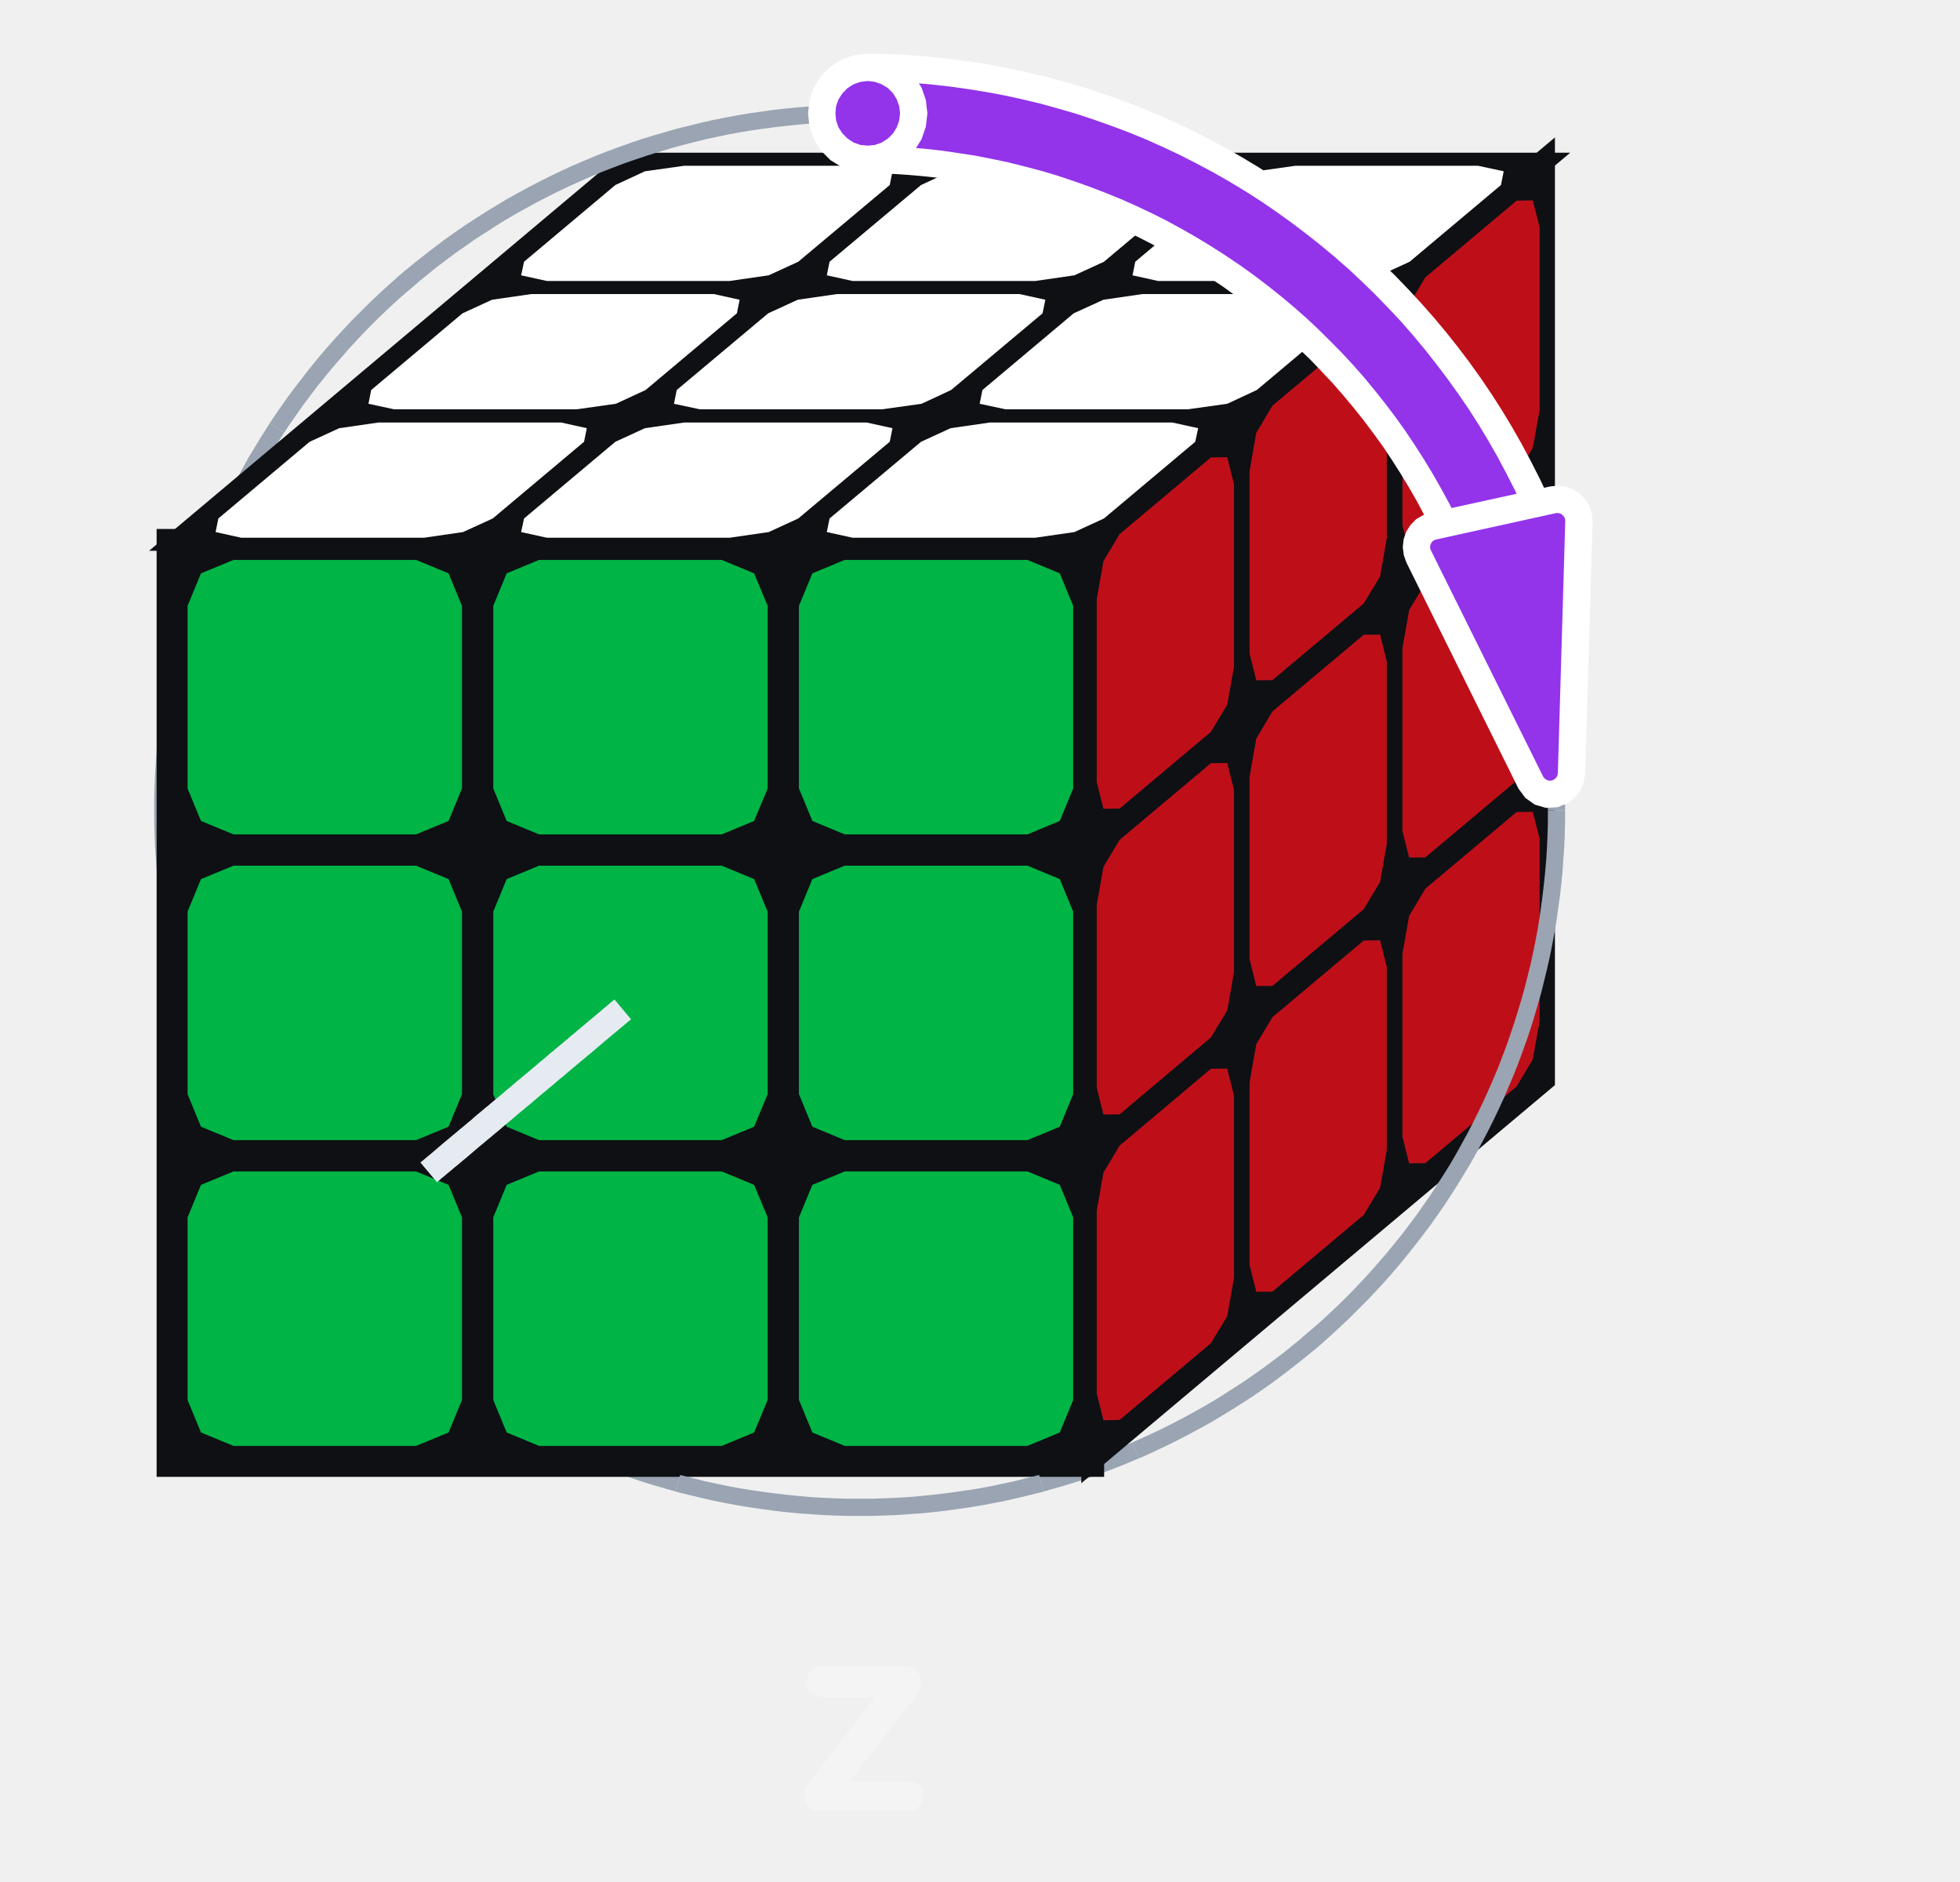
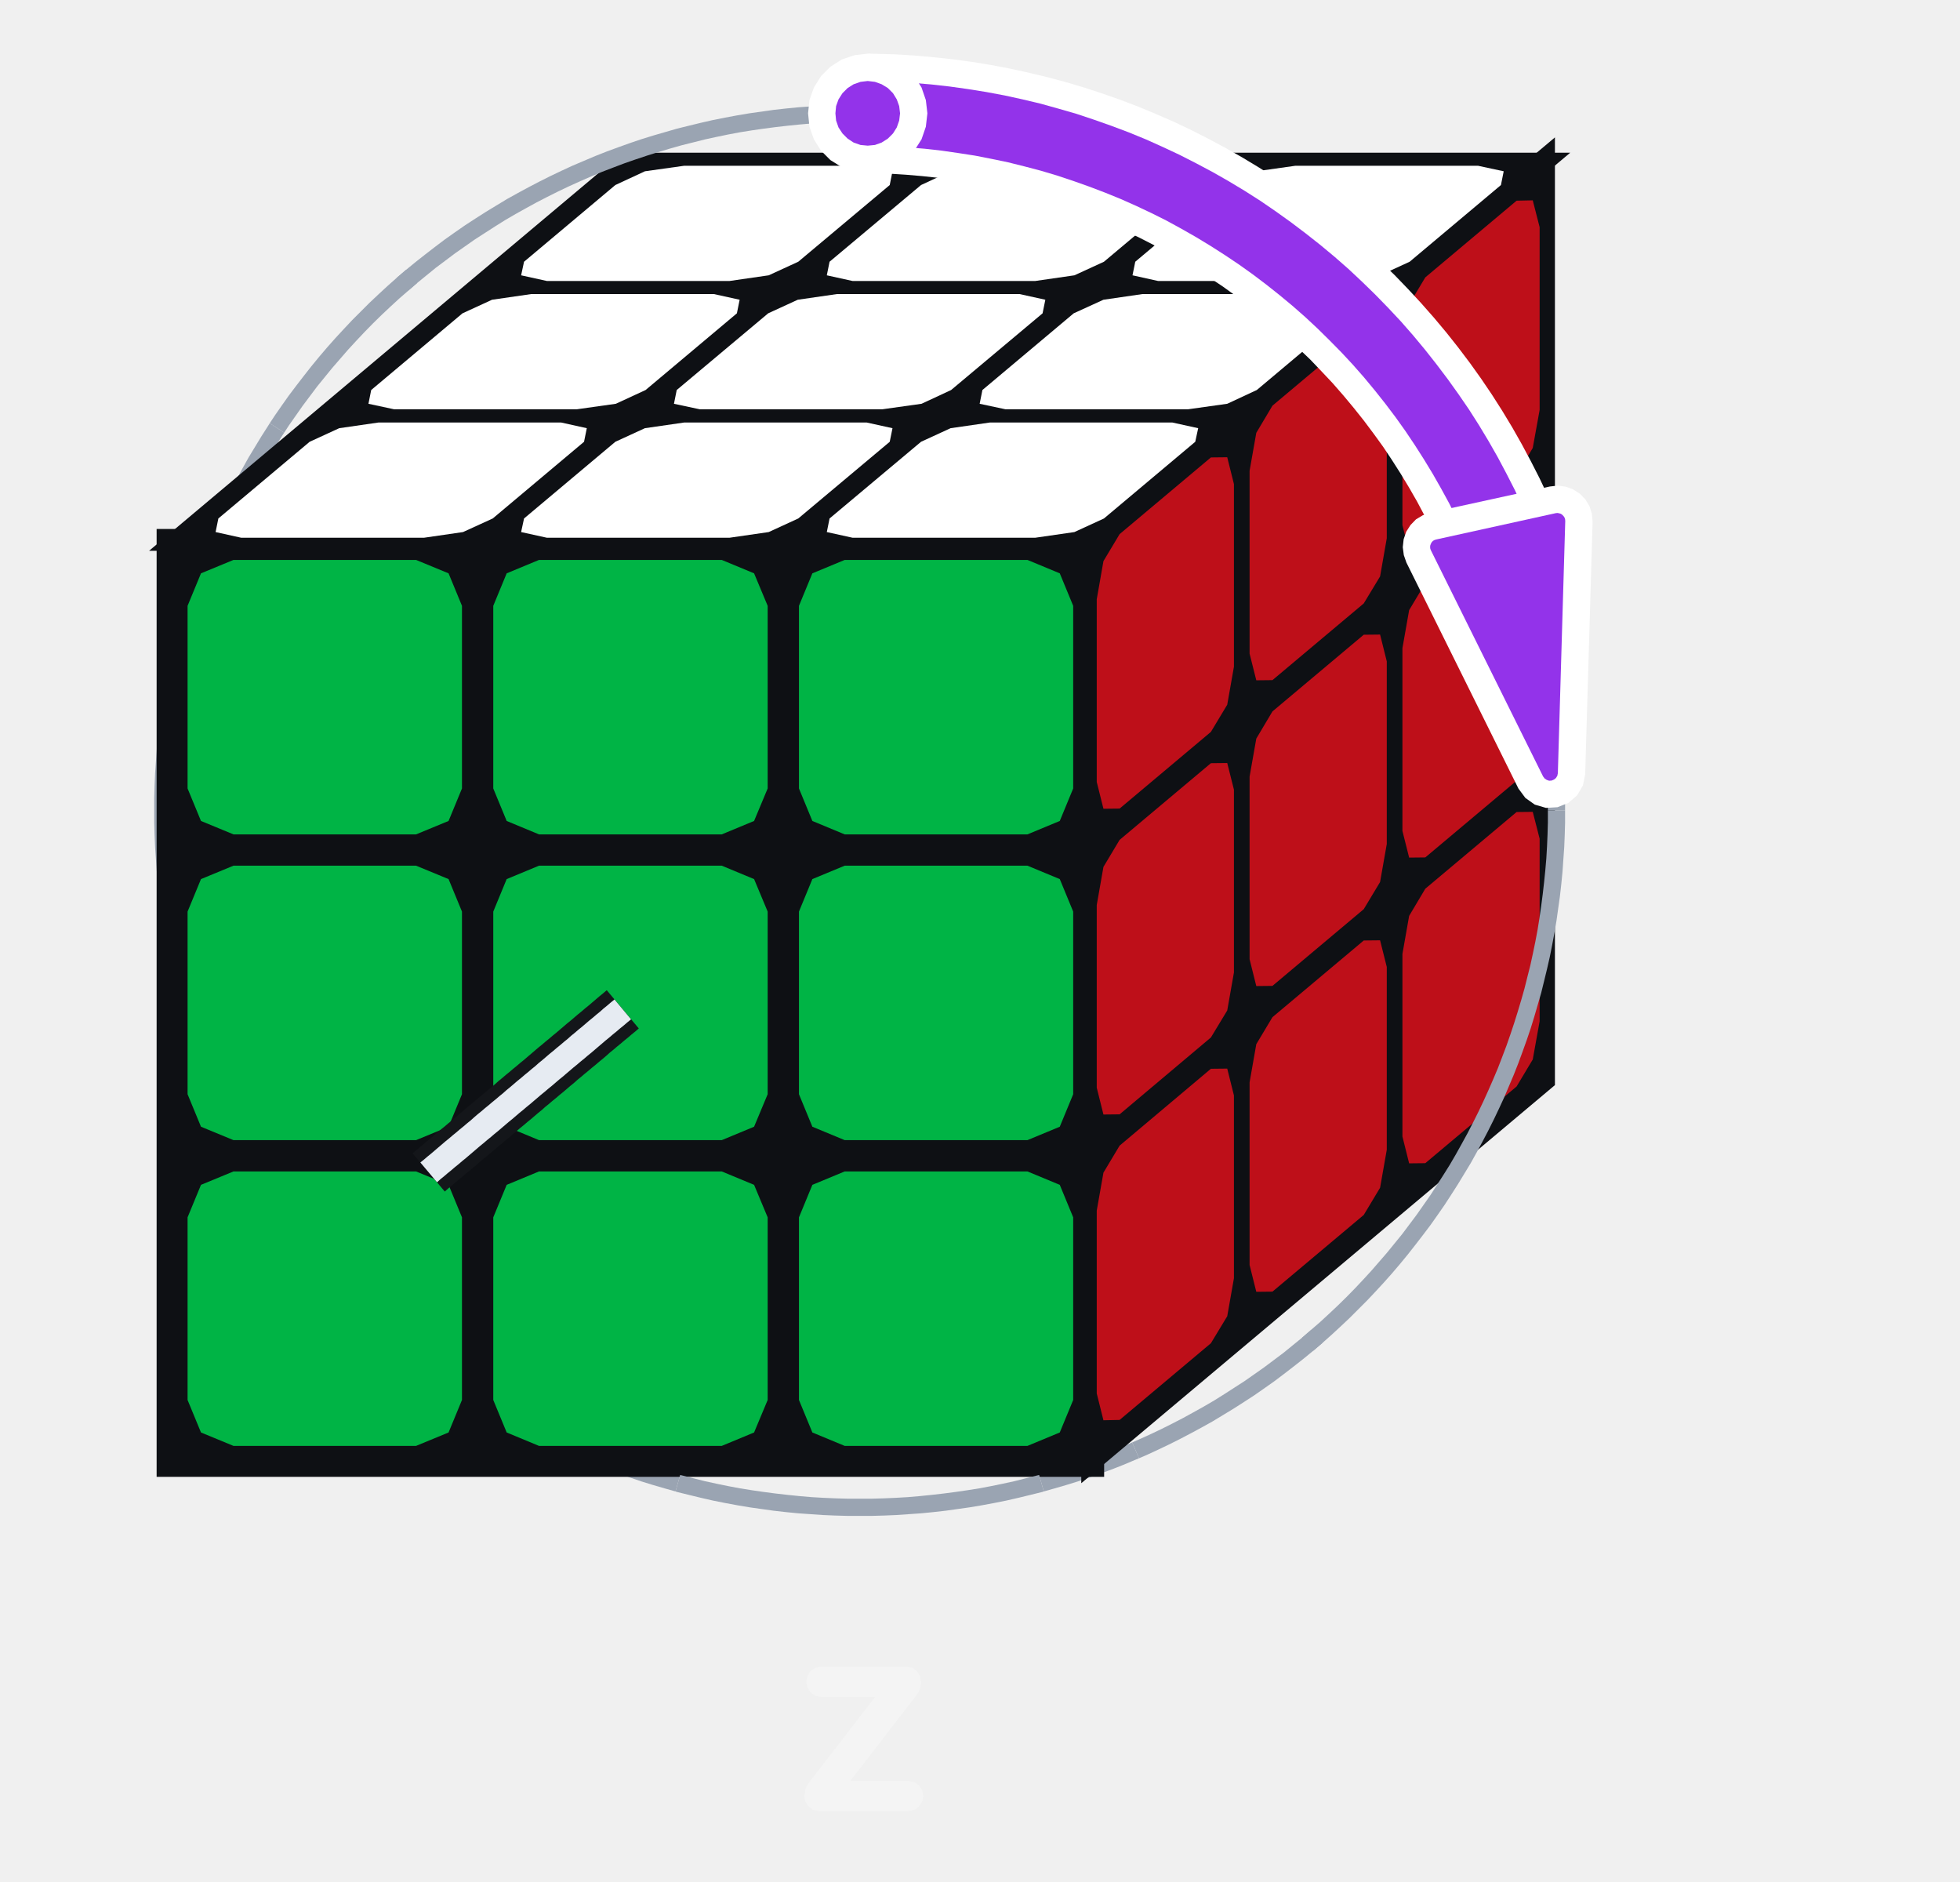
<svg xmlns="http://www.w3.org/2000/svg" viewBox="0 0 114.00 109.20" width="100" height="96">
  <polygon points="65.85,83.76 65.64,83.85 65.00,84.12 64.35,84.37 63.69,84.62 63.03,84.85 62.37,85.07 61.70,85.28 61.03,85.48 60.44,85.65 60.71,86.61 61.31,86.44 62.00,86.24 62.68,86.03 63.36,85.80 64.03,85.56 64.71,85.31 65.37,85.05 66.03,84.77 66.25,84.68" fill="#9aa4b2" />
  <polygon points="39.56,85.65 38.97,85.48 38.30,85.28 37.63,85.07 36.97,84.85 36.31,84.62 35.65,84.37 35.00,84.12 34.36,83.85 33.72,83.57 33.08,83.28 32.45,82.98 31.83,82.67 31.21,82.35 30.59,82.01 29.98,81.67 29.38,81.32 28.79,80.95 28.20,80.57 27.61,80.19 27.04,79.79 26.47,79.39 25.91,78.97 25.35,78.55 24.81,78.11 24.27,77.67 23.74,77.21 23.21,76.75 22.70,76.28 22.19,75.80 21.69,75.31 21.20,74.81 20.72,74.30 20.25,73.79 19.79,73.26 19.33,72.73 18.89,72.19 18.45,71.65 18.03,71.09 17.61,70.53 17.21,69.96 16.81,69.39 16.43,68.80 16.05,68.21 15.68,67.62 15.33,67.02 14.99,66.41 14.65,65.79 14.33,65.17 14.02,64.55 13.72,63.92 13.43,63.28 13.15,62.64 12.88,62.00 12.63,61.35 12.38,60.69 12.15,60.03 11.93,59.37 11.72,58.70 11.52,58.03 11.33,57.36 11.16,56.68 10.99,56.01 10.84,55.32 10.70,54.64 10.57,53.95 10.46,53.26 10.36,52.57 10.27,51.88 10.19,51.18 10.12,50.49 10.06,49.79 10.02,49.10 9.99,48.40 9.97,47.70 9.97,47.00 9.97,46.30 9.99,45.60 10.02,44.90 10.06,44.21 10.12,43.51 10.19,42.82 10.27,42.12 10.36,41.43 10.46,40.74 10.57,40.05 10.70,39.36 10.84,38.68 10.99,37.99 11.16,37.32 11.33,36.64 11.52,35.97 11.72,35.30 11.93,34.63 12.15,33.97 12.38,33.31 12.63,32.65 12.88,32.00 13.15,31.36 13.43,30.72 13.72,30.08 14.02,29.45 14.33,28.83 14.65,28.21 14.99,27.59 15.33,26.98 15.68,26.38 16.05,25.79 16.43,25.19 16.53,25.04 15.69,24.49 15.59,24.65 15.20,25.26 14.83,25.87 14.46,26.48 14.11,27.11 13.77,27.74 13.44,28.37 13.12,29.01 12.81,29.66 12.51,30.31 12.23,30.97 11.95,31.63 11.69,32.29 11.44,32.97 11.20,33.64 10.97,34.32 10.76,35.00 10.56,35.69 10.36,36.38 10.19,37.07 10.02,37.77 9.86,38.47 9.72,39.17 9.59,39.87 9.47,40.58 9.37,41.29 9.27,42.00 9.19,42.71 9.12,43.42 9.07,44.14 9.02,44.85 8.99,45.57 8.97,46.28 8.97,47.00 8.97,47.72 8.99,48.43 9.02,49.15 9.07,49.86 9.12,50.58 9.19,51.29 9.27,52.00 9.37,52.71 9.47,53.42 9.59,54.13 9.72,54.83 9.86,55.53 10.02,56.23 10.19,56.93 10.36,57.62 10.56,58.31 10.76,59.00 10.97,59.68 11.20,60.36 11.44,61.03 11.69,61.71 11.95,62.37 12.23,63.03 12.51,63.69 12.81,64.34 13.12,64.99 13.44,65.63 13.77,66.26 14.11,66.89 14.46,67.52 14.83,68.13 15.20,68.74 15.59,69.35 15.98,69.95 16.39,70.54 16.80,71.12 17.23,71.69 17.67,72.26 18.11,72.82 18.57,73.38 19.03,73.92 19.51,74.46 19.99,74.98 20.48,75.50 20.99,76.01 21.50,76.52 22.02,77.01 22.54,77.49 23.08,77.97 23.62,78.43 24.18,78.89 24.74,79.33 25.31,79.77 25.88,80.20 26.46,80.61 27.05,81.02 27.65,81.41 28.26,81.80 28.87,82.17 29.48,82.54 30.11,82.89 30.74,83.23 31.37,83.56 32.01,83.88 32.66,84.19 33.31,84.49 33.97,84.77 34.63,85.05 35.29,85.31 35.97,85.56 36.64,85.80 37.32,86.03 38.00,86.24 38.69,86.44 39.29,86.61" fill="#9aa4b2" />
+   <polygon points="74.13,24.83 73.93,25.01 73.72,25.18 73.51,25.36 73.30,25.54 73.09,25.71 72.88,25.89 72.67,26.06 72.46,26.24 72.25,26.41 72.05,26.59 71.84,26.76 71.63,26.94 71.42,27.11 71.21,27.29 71.00,27.47 70.79,27.64 70.58,27.82 70.37,27.99 70.17,28.17 69.96,28.34 69.75,28.52 69.54,28.69 69.33,28.87 69.12,29.04 68.91,29.22 68.70,29.40 68.49,29.57 68.29,29.75 68.08,29.92 67.87,30.10 67.66,30.27 67.45,30.45 67.24,30.62 67.03,30.80 66.82,30.98 66.61,31.15 66.41,31.33 66.20,31.50 65.99,31.68 65.78,31.85 65.57,32.03 65.36,32.20 65.15,32.38 64.94,32.55 64.73,32.73 64.53,32.91 64.32,33.08 64.11,33.26 63.90,33.43 63.69,33.61 63.48,33.78 63.27,33.96 63.06,34.13 62.85,34.31 62.65,34.48 62.44,34.66 62.23,34.84 62.02,35.01 61.81,35.19 61.60,35.36 61.39,35.54 61.18,35.71 60.97,35.89 60.77,36.06 60.56,36.24 60.35,36.41 60.14,36.59 59.93,36.77 59.72,36.94 59.51,37.12 59.30,37.29 59.09,37.47 58.89,37.64 58.68,37.82 58.47,37.99 58.26,38.17 58.05,38.34 57.84,38.52 57.63,38.70 57.42,38.87 57.21,39.05 57.01,39.22 56.80,39.40 56.59,39.57 56.38,39.75 56.17,39.92 55.96,40.10 55.75,40.27 55.54,40.45 55.33,40.63 55.13,40.80 54.92,40.98 54.71,41.15 54.50,41.33 54.29,41.50 54.08,41.68 53.87,41.85 53.66,42.03 53.45,42.20 53.25,42.38 53.04,42.56 52.83,42.73 52.62,42.91 52.41,43.08 52.20,43.26 51.99,43.43 51.78,43.61 51.57,43.78 51.37,43.96 51.16,44.14 50.95,44.31 50.74,44.49 50.53,44.66 50.32,44.84 50.11,45.01 49.90,45.19 49.69,45.36 49.49,45.54 49.28,45.71 49.07,45.89 48.86,46.07 48.65,46.24 48.44,46.42 48.23,46.59 48.02,46.77 47.81,46.94 47.61,47.12 47.40,47.29 47.19,47.47 46.98,47.64 46.77,47.82 46.56,48.00 46.35,48.17 46.14,48.35 45.93,48.52 45.73,48.70 45.52,48.87 45.31,49.05 45.10,49.22 44.89,49.40 44.68,49.57 44.47,49.75 44.26,49.93 44.05,50.10 43.85,50.28 43.64,50.45 43.43,50.63 43.22,50.80 43.01,50.98 42.80,51.15 42.59,51.33 42.38,51.50 42.17,51.68 41.97,51.86 41.76,52.03 41.55,52.21 41.34,52.38 41.13,52.56 40.92,52.73 40.71,52.91 40.50,53.08 40.29,53.26 40.09,53.43 39.88,53.61 39.67,53.79 39.46,53.96 39.25,54.14 39.04,54.31 38.83,54.49 38.62,54.66 38.41,54.84 38.21,55.01 38.00,55.19 37.79,55.36 37.58,55.54 37.37,55.72 37.16,55.89 36.95,56.07 36.74,56.24 36.53,56.42 36.33,56.59 36.12,56.77 35.91,56.94 35.70,57.12 35.49,57.30 35.29,57.46 37.15,59.68 37.35,59.52 37.56,59.34 37.77,59.16 37.98,58.99 38.19,58.81 38.40,58.64 38.61,58.46 38.82,58.29 39.03,58.11 39.23,57.94 39.44,57.76 39.65,57.59 39.86,57.41 40.07,57.23 40.28,57.06 40.49,56.88 40.70,56.71 40.91,56.53 41.11,56.36 41.32,56.18 41.53,56.01 41.74,55.83 41.95,55.66 42.16,55.48 42.37,55.30 42.58,55.13 42.79,54.95 42.99,54.78 43.20,54.60 43.41,54.43 43.62,54.25 43.83,54.08 44.04,53.90 44.25,53.73 44.46,53.55 44.67,53.37 44.87,53.20 45.08,53.02 45.29,52.85 45.50,52.67 45.71,52.50 45.92,52.32 46.13,52.15 46.34,51.97 46.55,51.80 46.75,51.62 46.96,51.44 47.17,51.27 47.38,51.09 47.59,50.92 47.80,50.74 48.01,50.57 48.22,50.39 48.43,50.22 48.63,50.04 48.84,49.86 49.05,49.69 49.26,49.51 49.47,49.34 49.68,49.16 49.89,48.99 50.10,48.81 50.31,48.64 50.51,48.46 50.72,48.29 50.93,48.11 51.14,47.93 51.35,47.76 51.56,47.58 51.77,47.41 51.98,47.23 52.19,47.06 52.39,46.88 52.60,46.71 52.81,46.53 53.02,46.36 53.23,46.18 53.44,46.00 53.65,45.83 53.86,45.65 54.07,45.48 54.27,45.30 54.48,45.13 54.69,44.95 54.90,44.78 55.11,44.60 55.32,44.43 55.53,44.25 55.74,44.07 55.95,43.90 56.15,43.72 56.36,43.55 56.57,43.37 56.78,43.20 56.99,43.02 57.20,42.85 57.41,42.67 57.62,42.50 57.83,42.32 58.03,42.14 58.24,41.97 58.45,41.79 58.66,41.62 58.87,41.44 59.08,41.27 59.29,41.09 59.50,40.92 59.71,40.74 59.91,40.57 60.12,40.39 60.33,40.21 60.54,40.04 60.75,39.86 60.96,39.69 61.17,39.51 61.38,39.34 61.59,39.16 61.79,38.99 62.00,38.81 62.21,38.64 62.42,38.46 62.63,38.28 62.84,38.11 63.05,37.93 63.26,37.76 63.47,37.58 63.67,37.41 63.88,37.23 64.09,37.06 64.30,36.88 64.51,36.70 64.72,36.53 64.93,36.35 65.14,36.18 65.35,36.00 65.55,35.83 65.76,35.65 65.97,35.48 66.18,35.30 66.39,35.13 66.60,34.95 66.81,34.77 67.02,34.60 67.23,34.42 67.43,34.25 67.64,34.07 67.85,33.90 68.06,33.72 68.27,33.55 68.48,33.37 68.69,33.20 68.90,33.02 69.11,32.84 69.31,32.67 69.52,32.49 69.73,32.32 69.94,32.14 70.15,31.97 70.36,31.79 70.57,31.62 70.78,31.44 70.99,31.27 71.19,31.09 71.40,30.91 71.61,30.74 71.82,30.56 72.03,30.39 72.24,30.21 72.45,30.04 72.66,29.86 72.87,29.69 73.07,29.51 73.28,29.34 73.49,29.16 73.70,28.98 73.91,28.81 74.12,28.63 74.33,28.46 74.54,28.28 74.75,28.11 74.95,27.93 75.16,27.76 75.37,27.58 75.58,27.41 75.79,27.23 76.00,27.05" fill="#14161a" />
  <polygon points="74.58,25.37 74.38,25.55 74.17,25.72 73.96,25.90 73.75,26.07 73.54,26.25 73.33,26.42 73.12,26.60 72.91,26.77 72.70,26.95 72.50,27.12 72.29,27.30 72.08,27.48 71.87,27.65 71.66,27.83 71.45,28.00 71.24,28.18 71.03,28.35 70.82,28.53 70.62,28.70 70.41,28.88 70.20,29.05 69.99,29.23 69.78,29.41 69.57,29.58 69.36,29.76 69.15,29.93 68.94,30.11 68.74,30.28 68.53,30.46 68.32,30.63 68.11,30.81 67.90,30.98 67.69,31.16 67.48,31.34 67.27,31.51 67.06,31.69 66.86,31.86 66.65,32.04 66.44,32.21 66.23,32.39 66.02,32.56 65.81,32.74 65.60,32.91 65.39,33.09 65.18,33.27 64.98,33.44 64.77,33.62 64.56,33.79 64.35,33.97 64.14,34.14 63.93,34.32 63.72,34.49 63.51,34.67 63.30,34.84 63.10,35.02 62.89,35.20 62.68,35.37 62.47,35.55 62.26,35.72 62.05,35.90 61.84,36.07 61.63,36.25 61.42,36.42 61.22,36.60 61.01,36.78 60.80,36.95 60.59,37.13 60.38,37.30 60.17,37.48 59.96,37.65 59.75,37.83 59.54,38.00 59.34,38.18 59.13,38.35 58.92,38.53 58.71,38.71 58.50,38.88 58.29,39.06 58.08,39.23 57.87,39.41 57.66,39.58 57.46,39.76 57.25,39.93 57.04,40.11 56.83,40.28 56.62,40.46 56.41,40.64 56.20,40.81 55.99,40.99 55.78,41.16 55.58,41.34 55.37,41.51 55.16,41.69 54.95,41.86 54.74,42.04 54.53,42.21 54.32,42.39 54.11,42.57 53.90,42.74 53.70,42.92 53.49,43.09 53.28,43.27 53.07,43.44 52.86,43.62 52.65,43.79 52.44,43.97 52.23,44.14 52.02,44.32 51.82,44.50 51.61,44.67 51.40,44.85 51.19,45.02 50.98,45.20 50.77,45.37 50.56,45.55 50.35,45.72 50.14,45.90 49.94,46.07 49.73,46.25 49.52,46.43 49.31,46.60 49.10,46.78 48.89,46.95 48.68,47.13 48.47,47.30 48.26,47.48 48.06,47.65 47.85,47.83 47.64,48.00 47.43,48.18 47.22,48.36 47.01,48.53 46.80,48.71 46.59,48.88 46.38,49.06 46.18,49.23 45.97,49.41 45.76,49.58 45.55,49.76 45.34,49.94 45.13,50.11 44.92,50.29 44.71,50.46 44.50,50.64 44.30,50.81 44.09,50.99 43.88,51.16 43.67,51.34 43.46,51.51 43.25,51.69 43.04,51.87 42.83,52.04 42.62,52.22 42.42,52.39 42.21,52.57 42.00,52.74 41.79,52.92 41.58,53.09 41.37,53.27 41.16,53.44 40.95,53.62 40.74,53.80 40.54,53.97 40.33,54.15 40.12,54.32 39.91,54.50 39.70,54.67 39.49,54.85 39.28,55.02 39.07,55.20 38.86,55.37 38.66,55.55 38.45,55.73 38.24,55.90 38.03,56.08 37.82,56.25 37.61,56.43 37.40,56.60 37.19,56.78 36.98,56.95 36.78,57.13 36.57,57.30 36.36,57.48 36.15,57.66 35.94,57.83 35.74,58.00 36.70,59.15 36.90,58.98 37.11,58.80 37.32,58.63 37.53,58.45 37.74,58.28 37.95,58.10 38.16,57.93 38.37,57.75 38.58,57.58 38.78,57.40 38.99,57.22 39.20,57.05 39.41,56.87 39.62,56.70 39.83,56.52 40.04,56.35 40.25,56.17 40.46,56.00 40.66,55.82 40.87,55.65 41.08,55.47 41.29,55.29 41.50,55.12 41.71,54.94 41.92,54.77 42.13,54.59 42.34,54.42 42.54,54.24 42.75,54.07 42.96,53.89 43.17,53.72 43.38,53.54 43.59,53.36 43.80,53.19 44.01,53.01 44.22,52.84 44.42,52.66 44.63,52.49 44.84,52.31 45.05,52.14 45.26,51.96 45.47,51.79 45.68,51.61 45.89,51.43 46.10,51.26 46.30,51.08 46.51,50.91 46.72,50.73 46.93,50.56 47.14,50.38 47.35,50.21 47.56,50.03 47.77,49.86 47.98,49.68 48.18,49.50 48.39,49.33 48.60,49.15 48.81,48.98 49.02,48.80 49.23,48.63 49.44,48.45 49.65,48.28 49.86,48.10 50.06,47.93 50.27,47.75 50.48,47.57 50.69,47.40 50.90,47.22 51.11,47.05 51.32,46.87 51.53,46.70 51.74,46.52 51.94,46.35 52.15,46.17 52.36,46.00 52.57,45.82 52.78,45.64 52.99,45.47 53.20,45.29 53.41,45.12 53.62,44.94 53.82,44.77 54.03,44.59 54.24,44.42 54.45,44.24 54.66,44.06 54.87,43.89 55.08,43.71 55.29,43.54 55.50,43.36 55.70,43.19 55.91,43.01 56.12,42.84 56.33,42.66 56.54,42.49 56.75,42.31 56.96,42.13 57.17,41.96 57.38,41.78 57.58,41.61 57.79,41.43 58.00,41.26 58.21,41.08 58.42,40.91 58.63,40.73 58.84,40.56 59.05,40.38 59.26,40.20 59.46,40.03 59.67,39.85 59.88,39.68 60.09,39.50 60.30,39.33 60.51,39.15 60.72,38.98 60.93,38.80 61.14,38.63 61.34,38.45 61.55,38.27 61.76,38.10 61.97,37.92 62.18,37.75 62.39,37.57 62.60,37.40 62.81,37.22 63.02,37.05 63.22,36.87 63.43,36.70 63.64,36.52 63.85,36.34 64.06,36.17 64.27,35.99 64.48,35.82 64.69,35.64 64.90,35.47 65.10,35.29 65.31,35.12 65.52,34.94 65.73,34.77 65.94,34.59 66.15,34.41 66.36,34.24 66.57,34.06 66.78,33.89 66.98,33.71 67.19,33.54 67.40,33.36 67.61,33.19 67.82,33.01 68.03,32.84 68.24,32.66 68.45,32.48 68.66,32.31 68.86,32.13 69.07,31.96 69.28,31.78 69.49,31.61 69.70,31.43 69.91,31.26 70.12,31.08 70.33,30.90 70.54,30.73 70.74,30.55 70.95,30.38 71.16,30.20 71.37,30.03 71.58,29.85 71.79,29.68 72.00,29.50 72.21,29.33 72.42,29.15 72.62,28.97 72.83,28.80 73.04,28.62 73.25,28.45 73.46,28.27 73.67,28.10 73.88,27.92 74.09,27.75 74.30,27.57 74.50,27.40 74.71,27.22 74.92,27.04 75.13,26.87 75.34,26.69 75.55,26.52" fill="#e6ebf2" />
  <polygon points="9.11,85.76 64.22,85.76 64.22,30.64 9.11,30.64" fill="#0e1014" />
  <polygon points="8.67,31.91 63.78,31.91 91.33,8.76 36.22,8.76" fill="#0e1014" />
  <polygon points="62.89,86.13 90.44,62.98 90.44,7.87 62.89,31.02" fill="#0e1014" />
  <polygon points="51.75,10.64 51.91,9.84 50.41,9.52 39.79,9.52 37.51,9.84 35.79,10.64 30.48,15.10 30.31,15.89 31.81,16.22 42.43,16.22 44.71,15.89 46.43,15.10" fill="#ffffff" />
  <polygon points="69.52,10.64 69.69,9.84 68.19,9.52 57.57,9.52 55.29,9.84 53.57,10.64 48.25,15.10 48.09,15.89 49.59,16.22 60.21,16.22 62.49,15.89 64.21,15.10" fill="#ffffff" />
  <polygon points="87.30,10.64 87.46,9.84 85.97,9.52 75.34,9.52 73.07,9.84 71.34,10.64 66.03,15.10 65.87,15.89 67.36,16.22 77.99,16.22 80.27,15.89 81.99,15.10" fill="#ffffff" />
  <polygon points="42.86,18.10 43.02,17.31 41.52,16.98 30.90,16.98 28.62,17.31 26.90,18.10 21.59,22.56 21.43,23.36 22.92,23.68 33.55,23.68 35.82,23.36 37.55,22.56" fill="#ffffff" />
  <polygon points="60.64,18.10 60.80,17.31 59.30,16.98 48.68,16.98 46.40,17.31 44.68,18.10 39.36,22.56 39.20,23.36 40.70,23.68 51.32,23.68 53.60,23.36 55.32,22.56" fill="#ffffff" />
  <polygon points="78.41,18.10 78.57,17.31 77.08,16.98 66.45,16.98 64.18,17.31 62.45,18.10 57.14,22.56 56.98,23.36 58.48,23.68 69.10,23.68 71.38,23.36 73.10,22.56" fill="#ffffff" />
  <polygon points="33.97,25.57 34.13,24.78 32.64,24.45 22.01,24.45 19.73,24.78 18.01,25.57 12.70,30.03 12.54,30.82 14.03,31.15 24.66,31.15 26.93,30.82 28.66,30.03" fill="#ffffff" />
  <polygon points="51.75,25.57 51.91,24.78 50.41,24.45 39.79,24.45 37.51,24.78 35.79,25.57 30.48,30.03 30.31,30.82 31.81,31.15 42.43,31.15 44.71,30.82 46.43,30.03" fill="#ffffff" />
  <polygon points="69.52,25.57 69.69,24.78 68.19,24.45 57.57,24.45 55.29,24.78 53.57,25.57 48.25,30.03 48.09,30.82 49.59,31.15 60.21,31.15 62.49,30.82 64.21,30.03" fill="#ffffff" />
  <polygon points="71.77,28.03 71.38,26.47 70.43,26.48 65.12,30.94 64.18,32.51 63.79,34.73 63.79,45.35 64.18,46.91 65.12,46.90 70.43,42.44 71.38,40.86 71.77,38.65" fill="#be0f19" />
  <polygon points="80.66,20.56 80.27,19.00 79.32,19.01 74.01,23.47 73.07,25.05 72.68,27.26 72.68,37.89 73.07,39.44 74.01,39.43 79.32,34.97 80.27,33.40 80.66,31.18" fill="#be0f19" />
  <polygon points="89.55,13.09 89.15,11.53 88.21,11.55 82.90,16.01 81.96,17.58 81.57,19.79 81.57,30.42 81.96,31.98 82.90,31.97 88.21,27.50 89.15,25.93 89.55,23.72" fill="#be0f19" />
  <polygon points="71.77,45.80 71.38,44.25 70.43,44.26 65.12,48.72 64.18,50.29 63.79,52.51 63.79,63.13 64.18,64.69 65.12,64.68 70.43,60.21 71.38,58.64 71.77,56.43" fill="#be0f19" />
  <polygon points="80.66,38.34 80.27,36.78 79.32,36.79 74.01,41.25 73.07,42.83 72.68,45.04 72.68,55.66 73.07,57.22 74.01,57.21 79.32,52.75 80.27,51.17 80.66,48.96" fill="#be0f19" />
  <polygon points="89.55,30.87 89.15,29.31 88.21,29.32 82.90,33.79 81.96,35.36 81.57,37.57 81.57,48.20 81.96,49.75 82.90,49.74 88.21,45.28 89.15,43.71 89.55,41.49" fill="#be0f19" />
  <polygon points="71.77,63.58 71.38,62.02 70.43,62.03 65.12,66.50 64.18,68.07 63.79,70.28 63.79,80.91 64.18,82.47 65.12,82.45 70.43,77.99 71.38,76.42 71.77,74.21" fill="#be0f19" />
  <polygon points="80.66,56.11 80.27,54.56 79.32,54.57 74.01,59.03 73.07,60.60 72.68,62.82 72.68,73.44 73.07,75.00 74.01,74.99 79.32,70.53 80.27,68.95 80.66,66.74" fill="#be0f19" />
  <polygon points="89.55,48.65 89.15,47.09 88.21,47.10 82.90,51.56 81.96,53.14 81.57,55.35 81.57,65.97 81.96,67.53 82.90,67.52 88.21,63.06 89.15,61.49 89.55,59.27" fill="#be0f19" />
  <polygon points="26.87,35.11 26.09,33.22 24.20,32.44 13.58,32.44 11.69,33.22 10.91,35.11 10.91,45.73 11.69,47.62 13.58,48.40 24.20,48.40 26.09,47.62 26.87,45.73" fill="#00b445" />
  <polygon points="44.65,35.11 43.86,33.22 41.98,32.44 31.35,32.44 29.47,33.22 28.69,35.11 28.69,45.73 29.47,47.62 31.35,48.40 41.98,48.40 43.86,47.62 44.65,45.73" fill="#00b445" />
  <polygon points="62.42,35.11 61.64,33.22 59.76,32.44 49.13,32.44 47.25,33.22 46.47,35.11 46.47,45.73 47.25,47.62 49.13,48.40 59.76,48.40 61.64,47.62 62.42,45.73" fill="#00b445" />
  <polygon points="26.87,52.89 26.09,51.00 24.20,50.22 13.58,50.22 11.69,51.00 10.91,52.89 10.91,63.51 11.69,65.40 13.58,66.18 24.20,66.18 26.09,65.40 26.87,63.51" fill="#00b445" />
  <polygon points="44.65,52.89 43.86,51.00 41.98,50.22 31.35,50.22 29.47,51.00 28.69,52.89 28.69,63.51 29.47,65.40 31.35,66.18 41.98,66.18 43.86,65.40 44.65,63.51" fill="#00b445" />
  <polygon points="62.42,52.89 61.64,51.00 59.76,50.22 49.13,50.22 47.25,51.00 46.47,52.89 46.47,63.51 47.25,65.40 49.13,66.18 59.76,66.18 61.64,65.40 62.42,63.51" fill="#00b445" />
  <polygon points="26.87,70.67 26.09,68.78 24.20,68.00 13.58,68.00 11.69,68.78 10.91,70.67 10.91,81.29 11.69,83.18 13.58,83.96 24.20,83.96 26.09,83.18 26.87,81.29" fill="#00b445" />
  <polygon points="44.65,70.67 43.86,68.78 41.98,68.00 31.35,68.00 29.47,68.78 28.69,70.67 28.69,81.29 29.47,83.18 31.35,83.96 41.98,83.96 43.86,83.18 44.65,81.29" fill="#00b445" />
  <polygon points="62.42,70.67 61.64,68.78 59.76,68.00 49.13,68.00 47.25,68.78 46.47,70.67 46.47,81.29 47.25,83.18 49.13,83.96 59.76,83.96 61.64,83.18 62.42,81.29" fill="#00b445" />
  <polygon points="76.27,77.21 75.73,77.67 75.19,78.11 74.65,78.55 74.09,78.97 73.53,79.39 72.96,79.79 72.39,80.19 71.80,80.57 71.21,80.95 70.62,81.32 70.02,81.67 69.41,82.01 68.79,82.35 68.17,82.67 67.55,82.98 66.92,83.28 66.28,83.57 65.85,83.76 66.25,84.68 66.69,84.49 67.34,84.19 67.99,83.88 68.63,83.56 69.26,83.23 69.89,82.89 70.52,82.54 71.13,82.17 71.74,81.80 72.35,81.41 72.95,81.02 73.54,80.61 74.12,80.20 74.69,79.77 75.26,79.33 75.82,78.89 76.38,78.43 76.92,77.97" fill="#9aa4b2" />
  <polygon points="60.44,85.65 60.36,85.67 59.68,85.84 59.01,86.01 58.32,86.16 57.64,86.30 56.95,86.43 56.26,86.54 55.57,86.64 54.88,86.73 54.18,86.81 53.49,86.88 52.79,86.94 52.10,86.98 51.40,87.01 50.70,87.03 50.00,87.03 49.30,87.03 48.60,87.01 47.90,86.98 47.21,86.94 46.51,86.88 45.82,86.81 45.12,86.73 44.43,86.64 43.74,86.54 43.05,86.43 42.36,86.30 41.68,86.16 40.99,86.01 40.32,85.84 39.64,85.67 39.56,85.65 39.29,86.61 39.38,86.64 40.07,86.81 40.77,86.98 41.47,87.14 42.17,87.28 42.87,87.41 43.58,87.53 44.29,87.63 45.00,87.73 45.71,87.81 46.42,87.88 47.14,87.93 47.85,87.98 48.57,88.01 49.28,88.03 50.00,88.03 50.72,88.03 51.43,88.01 52.15,87.98 52.86,87.93 53.58,87.88 54.29,87.81 55.00,87.73 55.71,87.63 56.42,87.53 57.13,87.41 57.83,87.28 58.53,87.14 59.23,86.98 59.93,86.81 60.62,86.64 60.71,86.61" fill="#9aa4b2" />
  <polygon points="16.53,25.04 16.81,24.61 17.21,24.04 17.61,23.47 18.03,22.91 18.45,22.35 18.89,21.81 19.33,21.27 19.79,20.74 20.25,20.21 20.72,19.70 21.20,19.19 21.69,18.69 22.19,18.20 22.70,17.72 23.21,17.25 23.74,16.79 24.27,16.33 23.62,15.57 23.08,16.03 22.54,16.51 22.02,16.99 21.50,17.48 20.99,17.99 20.48,18.50 19.99,19.02 19.51,19.54 19.03,20.08 18.57,20.62 18.11,21.18 17.67,21.74 17.23,22.31 16.80,22.88 16.39,23.46 15.98,24.05 15.69,24.49" fill="#9aa4b2" />
+   <polygon points="35.29,57.46 35.28,57.47 35.07,57.65 34.86,57.82 34.65,58.00 34.45,58.17 34.24,58.35 34.03,58.52 33.82,58.70 33.61,58.87 33.40,59.05 33.19,59.23 32.98,59.40 32.77,59.58 32.57,59.75 32.36,59.93 32.15,60.10 31.94,60.28 31.73,60.45 31.52,60.63 31.31,60.80 31.10,60.98 30.89,61.16 30.69,61.33 30.48,61.51 30.27,61.68 30.06,61.86 29.85,62.03 29.64,62.21 29.43,62.38 29.22,62.56 29.01,62.73 28.81,62.91 28.60,63.09 28.39,63.26 28.18,63.44 27.97,63.61 27.76,63.79 27.55,63.96 27.34,64.14 27.13,64.31 26.93,64.49 26.72,64.66 26.51,64.84 26.30,65.02 26.09,65.19 25.88,65.37 25.67,65.54 25.46,65.72 25.25,65.89 25.05,66.07 24.84,66.24 24.63,66.42 24.42,66.59 24.21,66.77 24.00,66.95 25.87,69.17 26.07,68.99 26.28,68.82 26.49,68.64 26.70,68.46 26.91,68.29 27.12,68.11 27.33,67.94 27.54,67.76 27.75,67.59 27.95,67.41 28.16,67.24 28.37,67.06 28.58,66.89 28.79,66.71 29.00,66.53 29.21,66.36 29.42,66.18 29.63,66.01 29.83,65.83 30.04,65.66 30.25,65.48 30.46,65.31 30.67,65.13 30.88,64.96 31.09,64.78 31.30,64.60 31.51,64.43 31.71,64.25 31.92,64.08 32.13,63.90 32.34,63.73 32.55,63.55 32.76,63.38 32.97,63.20 33.18,63.02 33.39,62.85 33.59,62.67 33.80,62.50 34.01,62.32 34.22,62.15 34.43,61.97 34.64,61.80 34.85,61.62 35.06,61.45 35.27,61.27 35.47,61.09 35.68,60.92 35.89,60.74 36.10,60.57 36.31,60.39 36.52,60.22 36.73,60.04 36.94,59.87 37.15,59.69 37.15,59.68" fill="#14161a" />
  <polygon points="35.74,58.00 35.73,58.01 35.52,58.18 35.31,58.36 35.10,58.53 34.90,58.71 34.69,58.88 34.48,59.06 34.27,59.23 34.06,59.41 33.85,59.59 33.64,59.76 33.43,59.94 33.22,60.11 33.02,60.29 32.81,60.46 32.60,60.64 32.39,60.81 32.18,60.99 31.97,61.16 31.76,61.34 31.55,61.52 31.34,61.69 31.14,61.87 30.93,62.04 30.72,62.22 30.51,62.39 30.30,62.57 30.09,62.74 29.88,62.92 29.67,63.10 29.46,63.27 29.26,63.45 29.05,63.62 28.84,63.80 28.63,63.97 28.42,64.15 28.21,64.32 28.00,64.50 27.79,64.67 27.58,64.85 27.38,65.03 27.17,65.20 26.96,65.38 26.75,65.55 26.54,65.73 26.33,65.90 26.12,66.08 25.91,66.25 25.70,66.43 25.50,66.60 25.29,66.78 25.08,66.96 24.87,67.13 24.66,67.31 24.45,67.48 25.42,68.63 25.62,68.45 25.83,68.28 26.04,68.10 26.25,67.93 26.46,67.75 26.67,67.58 26.88,67.40 27.09,67.23 27.30,67.05 27.50,66.88 27.71,66.70 27.92,66.52 28.13,66.35 28.34,66.17 28.55,66.00 28.76,65.82 28.97,65.65 29.18,65.47 29.38,65.30 29.59,65.12 29.80,64.95 30.01,64.77 30.22,64.59 30.43,64.42 30.64,64.24 30.85,64.07 31.06,63.89 31.26,63.72 31.47,63.54 31.68,63.37 31.89,63.19 32.10,63.02 32.31,62.84 32.52,62.66 32.73,62.49 32.94,62.31 33.14,62.14 33.35,61.96 33.56,61.79 33.77,61.61 33.98,61.44 34.19,61.26 34.40,61.09 34.61,60.91 34.82,60.73 35.02,60.56 35.23,60.38 35.44,60.21 35.65,60.03 35.86,59.86 36.07,59.68 36.28,59.51 36.49,59.33 36.70,59.16 36.70,59.15" fill="#e6ebf2" />
  <polygon points="90.03,47.00 90.03,47.70 90.01,48.40 89.98,49.10 89.94,49.79 89.88,50.49 89.81,51.18 89.73,51.88 89.64,52.57 89.54,53.26 89.43,53.95 89.30,54.64 89.16,55.32 89.01,56.01 88.84,56.68 88.67,57.36 88.48,58.03 88.28,58.70 88.07,59.37 87.85,60.03 87.62,60.69 87.37,61.35 87.12,62.00 86.85,62.64 86.57,63.28 86.28,63.92 85.98,64.55 85.67,65.17 85.35,65.79 85.01,66.41 84.67,67.02 84.32,67.62 83.95,68.21 83.57,68.80 83.19,69.39 82.79,69.96 82.39,70.53 81.97,71.09 81.55,71.65 81.11,72.19 80.67,72.73 80.21,73.26 79.75,73.79 79.28,74.30 78.80,74.81 78.31,75.31 77.81,75.80 77.30,76.28 76.79,76.75 76.26,77.21 75.73,77.67 76.38,78.43 76.92,77.97 77.46,77.49 77.98,77.01 78.50,76.52 79.01,76.01 79.52,75.50 80.01,74.98 80.49,74.46 80.97,73.92 81.43,73.38 81.89,72.82 82.33,72.26 82.77,71.69 83.20,71.12 83.61,70.54 84.02,69.95 84.41,69.35 84.80,68.74 85.17,68.13 85.54,67.52 85.89,66.89 86.23,66.26 86.56,65.63 86.88,64.99 87.19,64.34 87.49,63.69 87.77,63.03 88.05,62.37 88.31,61.71 88.56,61.03 88.80,60.36 89.03,59.68 89.24,59.00 89.44,58.31 89.64,57.62 89.81,56.93 89.98,56.23 90.14,55.53 90.28,54.83 90.41,54.13 90.53,53.42 90.63,52.71 90.73,52.00 90.81,51.29 90.88,50.58 90.93,49.86 90.98,49.15 91.01,48.43 91.03,47.72 91.03,47.00" fill="#9aa4b2" />
  <polygon points="23.73,16.79 24.27,16.33 24.81,15.89 25.35,15.45 25.91,15.03 26.47,14.61 27.04,14.21 27.61,13.81 28.20,13.43 28.79,13.05 29.38,12.68 29.98,12.33 30.59,11.99 31.21,11.65 31.83,11.33 32.45,11.02 33.08,10.72 33.72,10.43 34.36,10.15 35.00,9.88 35.65,9.63 36.31,9.38 36.97,9.15 37.63,8.93 38.30,8.72 38.97,8.52 39.64,8.33 40.32,8.16 40.99,7.99 41.68,7.84 42.36,7.70 43.05,7.57 43.74,7.46 44.43,7.36 45.12,7.27 45.82,7.19 46.51,7.12 47.21,7.06 47.90,7.02 48.60,6.99 49.30,6.97 50.00,6.97 50.70,6.97 51.40,6.99 52.10,7.02 52.79,7.06 53.49,7.12 54.18,7.19 54.88,7.27 55.57,7.36 56.26,7.46 56.95,7.57 57.64,7.70 58.32,7.84 59.01,7.99 59.68,8.16 60.36,8.33 61.03,8.52 61.70,8.72 62.37,8.93 63.03,9.15 63.69,9.38 64.35,9.63 65.00,9.88 65.64,10.15 66.28,10.43 66.92,10.72 67.55,11.02 68.17,11.33 68.79,11.65 69.41,11.99 70.02,12.33 70.62,12.68 71.21,13.05 71.80,13.43 72.39,13.81 72.96,14.21 73.53,14.61 74.09,15.03 74.65,15.45 75.19,15.89 75.73,16.33 76.26,16.79 76.79,17.25 77.30,17.72 77.81,18.20 78.31,18.69 78.80,19.19 79.28,19.70 79.75,20.21 80.21,20.74 80.67,21.27 81.11,21.81 81.55,22.35 81.97,22.91 82.39,23.47 82.79,24.04 83.19,24.61 83.57,25.20 83.95,25.79 84.32,26.38 84.67,26.98 85.01,27.59 85.35,28.21 85.67,28.83 85.98,29.45 86.28,30.08 86.57,30.72 86.85,31.36 87.12,32.00 87.37,32.65 87.62,33.31 87.85,33.97 88.07,34.63 88.28,35.30 88.48,35.97 88.67,36.64 88.84,37.32 89.01,37.99 89.16,38.68 89.30,39.36 89.43,40.05 89.54,40.74 89.64,41.43 89.73,42.12 89.81,42.82 89.88,43.51 89.94,44.21 89.98,44.90 90.01,45.60 90.03,46.30 90.03,47.00 91.03,47.00 91.03,46.28 91.01,45.57 90.98,44.85 90.93,44.14 90.88,43.42 90.81,42.71 90.73,42.00 90.63,41.29 90.53,40.58 90.41,39.87 90.28,39.17 90.14,38.47 89.98,37.77 89.81,37.07 89.64,36.38 89.44,35.69 89.24,35.00 89.03,34.32 88.80,33.64 88.56,32.97 88.31,32.29 88.05,31.63 87.77,30.97 87.49,30.31 87.19,29.66 86.88,29.01 86.56,28.37 86.23,27.74 85.89,27.11 85.54,26.48 85.17,25.87 84.80,25.26 84.41,24.65 84.02,24.05 83.61,23.46 83.20,22.88 82.77,22.31 82.33,21.74 81.89,21.18 81.43,20.62 80.97,20.08 80.49,19.54 80.01,19.02 79.52,18.50 79.01,17.99 78.50,17.48 77.98,16.99 77.46,16.51 76.92,16.03 76.38,15.57 75.82,15.11 75.26,14.67 74.69,14.23 74.12,13.80 73.54,13.39 72.95,12.98 72.35,12.59 71.74,12.20 71.13,11.83 70.52,11.46 69.89,11.11 69.26,10.77 68.63,10.44 67.99,10.12 67.34,9.81 66.69,9.51 66.03,9.23 65.37,8.95 64.71,8.69 64.03,8.44 63.36,8.20 62.68,7.97 62.00,7.76 61.31,7.56 60.62,7.36 59.93,7.19 59.23,7.02 58.53,6.86 57.83,6.72 57.13,6.59 56.42,6.47 55.71,6.37 55.00,6.27 54.29,6.19 53.58,6.12 52.86,6.07 52.15,6.02 51.43,5.99 50.72,5.97 50.00,5.97 49.28,5.97 48.57,5.99 47.85,6.02 47.14,6.07 46.42,6.12 45.71,6.19 45.00,6.27 44.29,6.37 43.58,6.47 42.87,6.59 42.17,6.72 41.47,6.86 40.77,7.02 40.07,7.19 39.38,7.36 38.69,7.56 38.00,7.76 37.32,7.97 36.64,8.20 35.97,8.44 35.29,8.69 34.63,8.95 33.97,9.23 33.31,9.51 32.66,9.81 32.01,10.12 31.37,10.44 30.74,10.77 30.11,11.11 29.48,11.46 28.87,11.83 28.26,12.20 27.65,12.59 27.05,12.98 26.46,13.39 25.88,13.80 25.31,14.23 24.74,14.67 24.18,15.11 23.62,15.57 23.08,16.03" fill="#9aa4b2" />
  <polygon points="50.44,9.94 50.79,9.95 51.75,9.98 52.69,10.04 53.63,10.12 54.57,10.22 55.50,10.35 56.44,10.50 57.36,10.68 58.28,10.88 59.20,11.10 60.11,11.35 61.02,11.61 61.91,11.91 62.80,12.22 63.68,12.56 64.56,12.92 65.42,13.30 66.27,13.70 67.11,14.13 67.94,14.57 68.76,15.04 69.57,15.53 70.37,16.04 71.15,16.56 71.91,17.11 72.67,17.68 73.41,18.27 74.13,18.87 74.84,19.49 75.53,20.14 76.21,20.79 76.86,21.47 77.51,22.16 78.13,22.87 78.73,23.59 79.32,24.33 79.89,25.09 80.44,25.85 80.96,26.63 81.47,27.43 81.96,28.24 82.43,29.06 82.87,29.89 83.30,30.73 83.71,31.60 83.84,31.89 90.19,29.08 90.01,28.67 89.54,27.68 89.03,26.68 88.50,25.69 87.95,24.72 87.37,23.76 86.77,22.82 86.14,21.89 85.49,20.98 84.81,20.08 84.12,19.21 83.40,18.35 82.66,17.51 81.90,16.69 81.12,15.88 80.31,15.10 79.49,14.34 78.65,13.60 77.79,12.88 76.92,12.19 76.02,11.51 75.11,10.86 74.18,10.23 73.24,9.63 72.28,9.05 71.31,8.50 70.32,7.97 69.32,7.46 68.31,6.98 67.28,6.53 66.25,6.10 65.20,5.70 64.15,5.33 63.08,4.98 62.01,4.66 60.93,4.37 59.84,4.11 58.74,3.87 57.64,3.66 56.54,3.48 55.43,3.33 54.31,3.21 53.20,3.11 52.08,3.04 50.98,3.01 50.50,3.00" fill="#ffffff" />
  <polygon points="50.45,8.35 50.83,8.36 51.83,8.39 52.81,8.45 53.79,8.53 54.77,8.64 55.74,8.78 56.71,8.93 57.68,9.12 58.64,9.32 59.60,9.56 60.55,9.81 61.49,10.09 62.42,10.40 63.35,10.73 64.27,11.08 65.18,11.45 66.08,11.85 66.97,12.27 67.85,12.71 68.71,13.18 69.57,13.67 70.41,14.18 71.24,14.71 72.06,15.26 72.86,15.83 73.64,16.42 74.41,17.03 75.17,17.66 75.91,18.31 76.63,18.98 77.33,19.67 78.02,20.37 78.69,21.09 79.34,21.83 79.97,22.59 80.58,23.36 81.17,24.14 81.74,24.94 82.29,25.76 82.82,26.59 83.33,27.43 83.82,28.29 84.29,29.15 84.73,30.03 85.15,30.93 85.29,31.24 88.73,29.72 88.56,29.35 88.11,28.38 87.62,27.42 87.11,26.46 86.58,25.53 86.02,24.60 85.44,23.69 84.83,22.80 84.20,21.92 83.55,21.06 82.88,20.21 82.19,19.38 81.48,18.57 80.74,17.78 79.99,17.01 79.22,16.26 78.43,15.52 77.62,14.81 76.79,14.12 75.94,13.45 75.08,12.80 74.20,12.17 73.31,11.56 72.40,10.98 71.47,10.42 70.54,9.89 69.58,9.38 68.62,8.89 67.64,8.43 66.66,7.99 65.66,7.58 64.65,7.20 63.63,6.84 62.61,6.50 61.57,6.20 60.53,5.91 59.48,5.66 58.43,5.43 57.36,5.23 56.30,5.06 55.23,4.91 54.16,4.79 53.08,4.70 52.00,4.63 50.94,4.60 50.48,4.59" fill="#9333ea" />
  <polygon points="83.20,29.69 82.76,29.84 82.36,30.08 82.04,30.41 81.79,30.80 81.64,31.24 81.59,31.70 81.65,32.16 81.80,32.59 88.32,45.74 88.72,46.28 89.27,46.67 89.92,46.86 90.59,46.82 91.22,46.57 91.73,46.13 92.07,45.55 92.20,44.89 92.63,30.22 92.59,29.76 92.45,29.32 92.21,28.92 91.89,28.59 91.50,28.34 91.07,28.18 90.61,28.12 90.15,28.17" fill="#ffffff" />
  <polygon points="83.54,31.25 83.44,31.28 83.35,31.33 83.28,31.40 83.23,31.49 83.19,31.59 83.18,31.69 83.19,31.79 83.23,31.89 89.75,45.03 89.84,45.15 89.96,45.23 90.10,45.28 90.25,45.27 90.39,45.21 90.50,45.12 90.58,44.99 90.61,44.84 91.04,30.18 91.03,30.07 91.00,29.98 90.94,29.89 90.87,29.82 90.79,29.76 90.69,29.73 90.59,29.71 90.49,29.72" fill="#9333ea" />
  <polygon points="53.94,6.47 53.85,7.25 53.60,7.98 53.18,8.64 52.63,9.19 51.97,9.60 51.24,9.86 50.47,9.95 49.70,9.86 48.96,9.60 48.30,9.19 47.75,8.64 47.34,7.98 47.08,7.25 47.00,6.47 47.08,5.70 47.34,4.97 47.75,4.31 48.30,3.76 48.96,3.34 49.70,3.09 50.47,3.00 51.24,3.09 51.97,3.34 52.63,3.76 53.18,4.31 53.60,4.97 53.85,5.70" fill="#ffffff" />
  <polygon points="52.35,6.47 52.30,6.89 52.16,7.29 51.94,7.64 51.64,7.94 51.28,8.17 50.89,8.31 50.47,8.35 50.05,8.31 49.65,8.17 49.30,7.94 49.00,7.64 48.77,7.29 48.63,6.89 48.59,6.47 48.63,6.05 48.77,5.66 49.00,5.30 49.30,5.00 49.65,4.78 50.05,4.64 50.47,4.59 50.89,4.64 51.28,4.78 51.64,5.00 51.94,5.30 52.16,5.66 52.30,6.05" fill="#9333ea" />
  <polygon points="52.80,103.44 53.15,103.50 53.44,103.69 53.63,103.97 53.70,104.32 53.63,104.66 53.44,104.94 53.15,105.14 52.80,105.20 47.65,105.20 47.29,105.13 47.01,104.91 46.83,104.62 46.78,104.34 46.81,104.11 46.85,103.91 46.94,103.71 47.09,103.49 51.07,98.34 51.04,98.56 47.79,98.56 47.44,98.50 47.15,98.30 46.96,98.02 46.90,97.66 46.96,97.33 47.15,97.05 47.44,96.86 47.79,96.80 52.72,96.80 53.06,96.86 53.34,97.07 53.53,97.38 53.57,97.76 53.54,97.92 53.51,98.08 53.44,98.26 53.30,98.46 49.38,103.54 49.38,103.44" fill="#f4f4f4" />
</svg>
